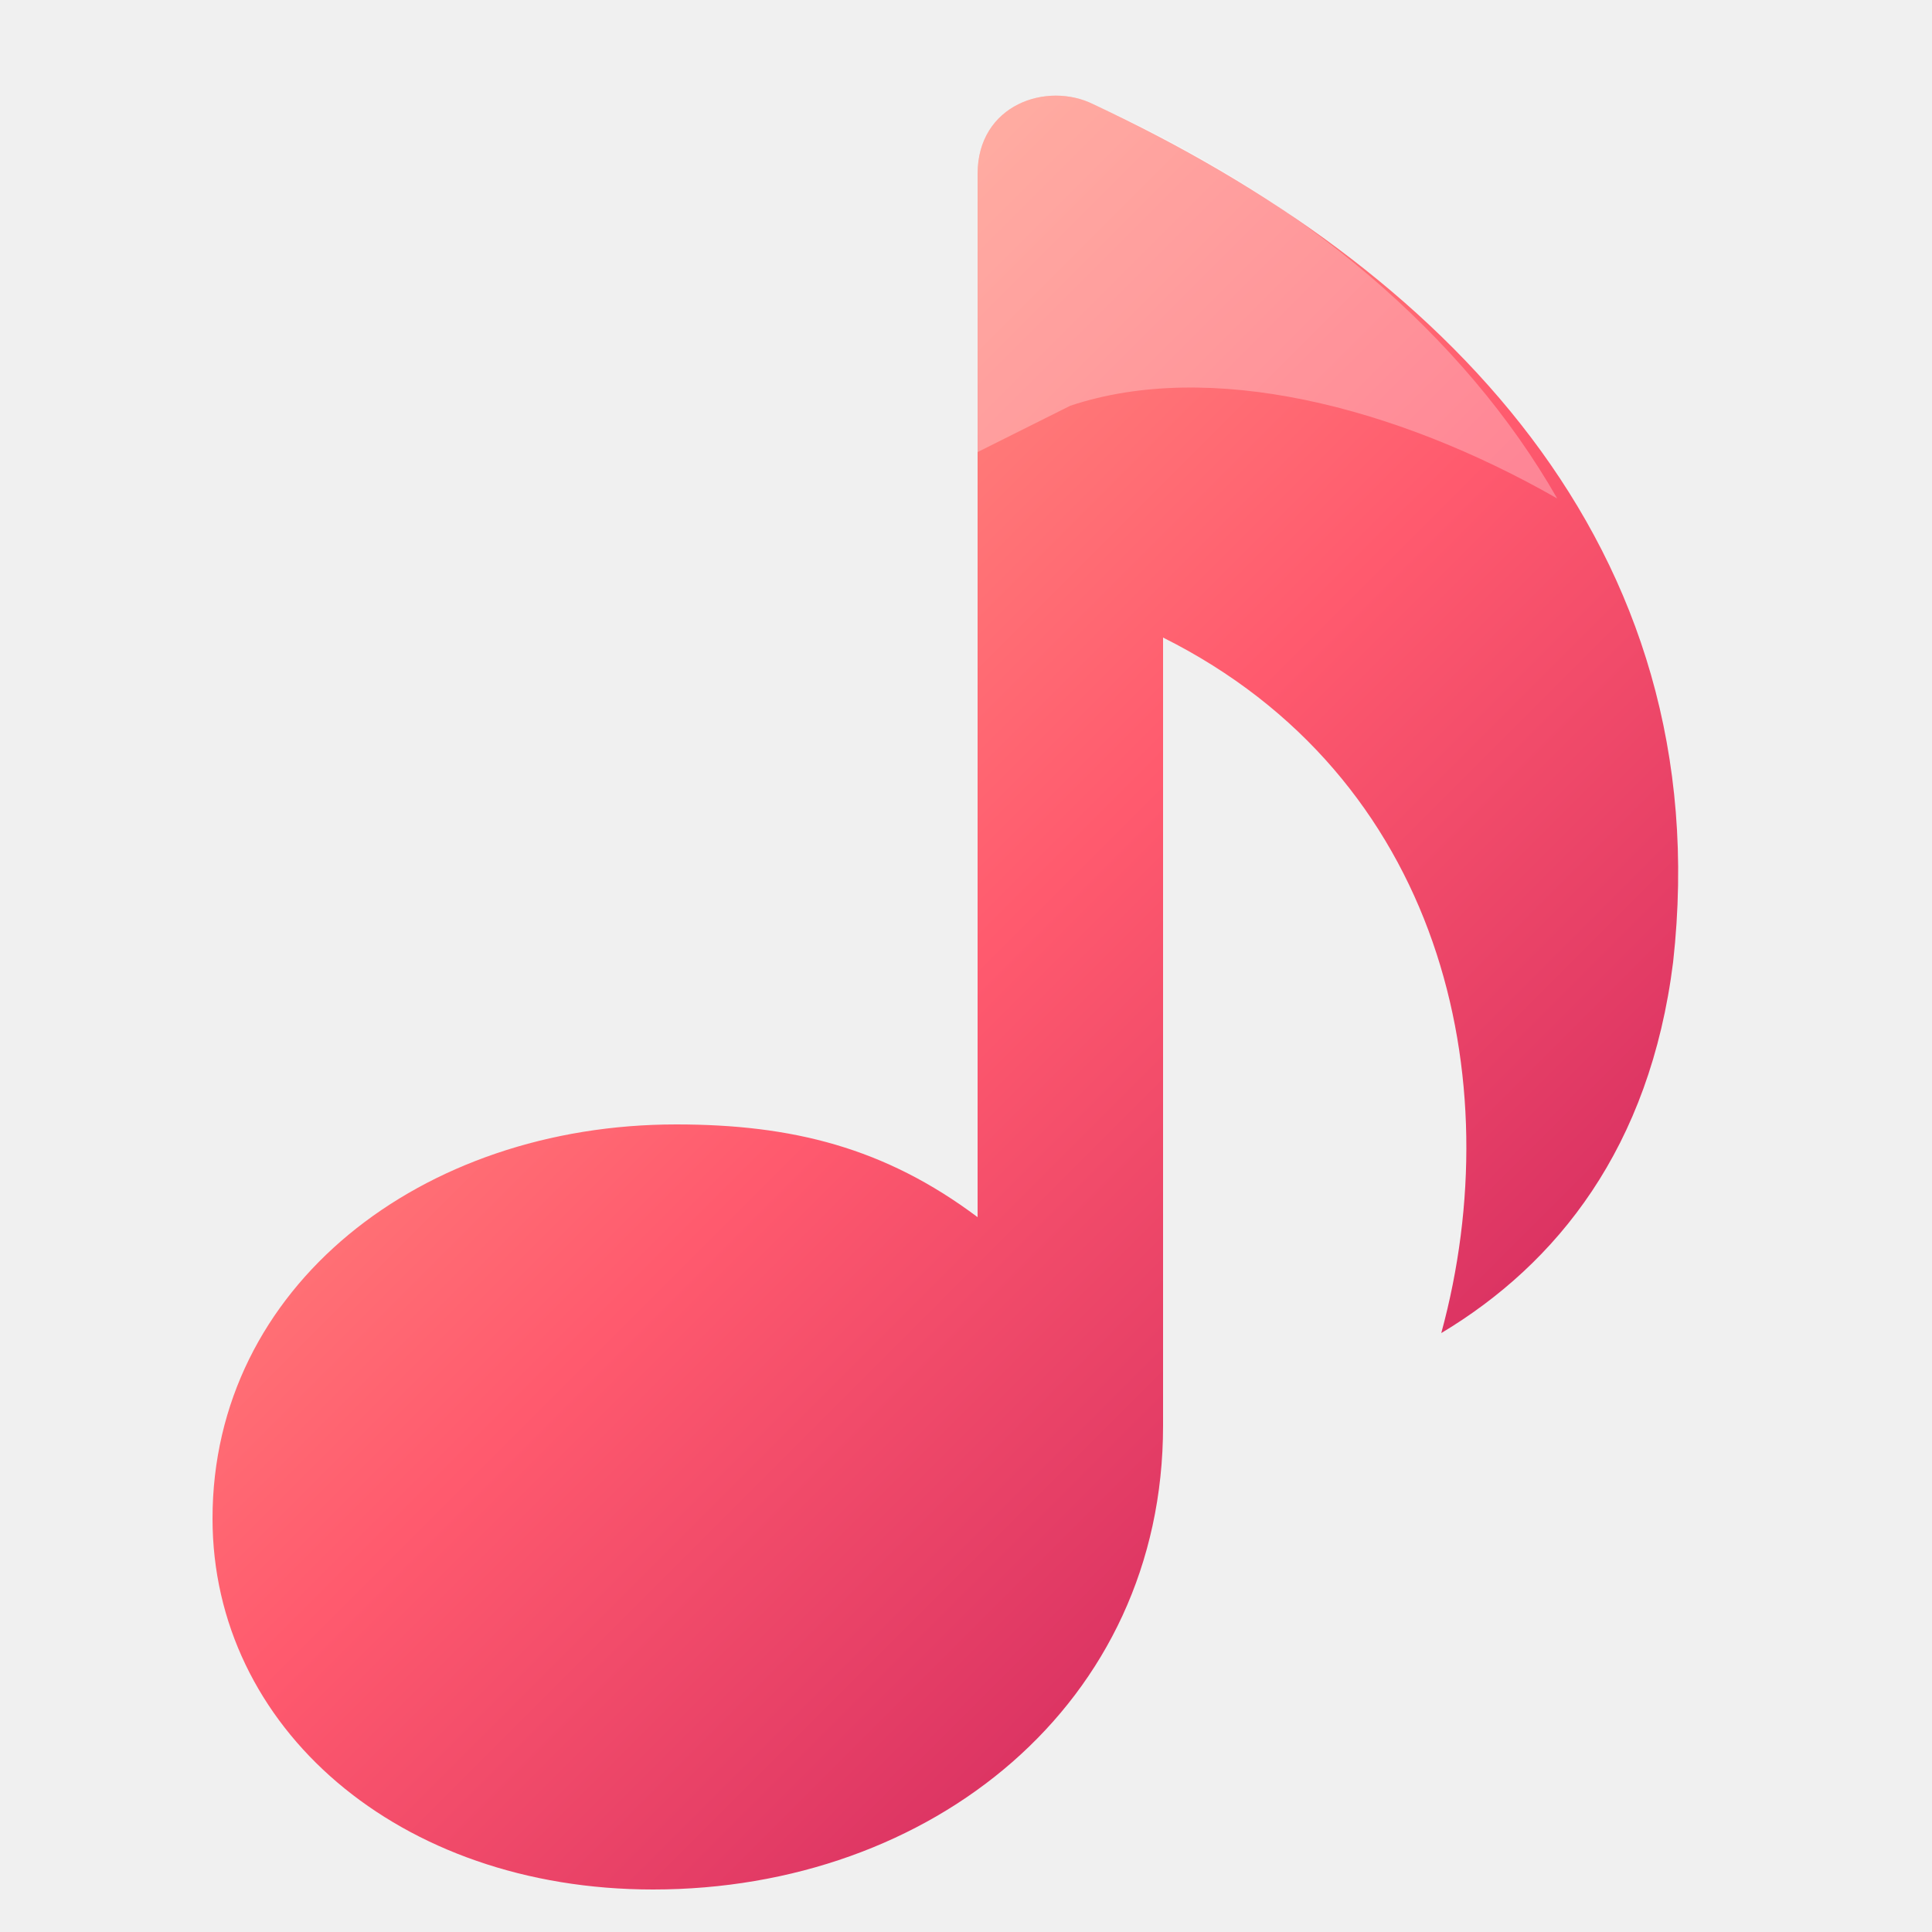
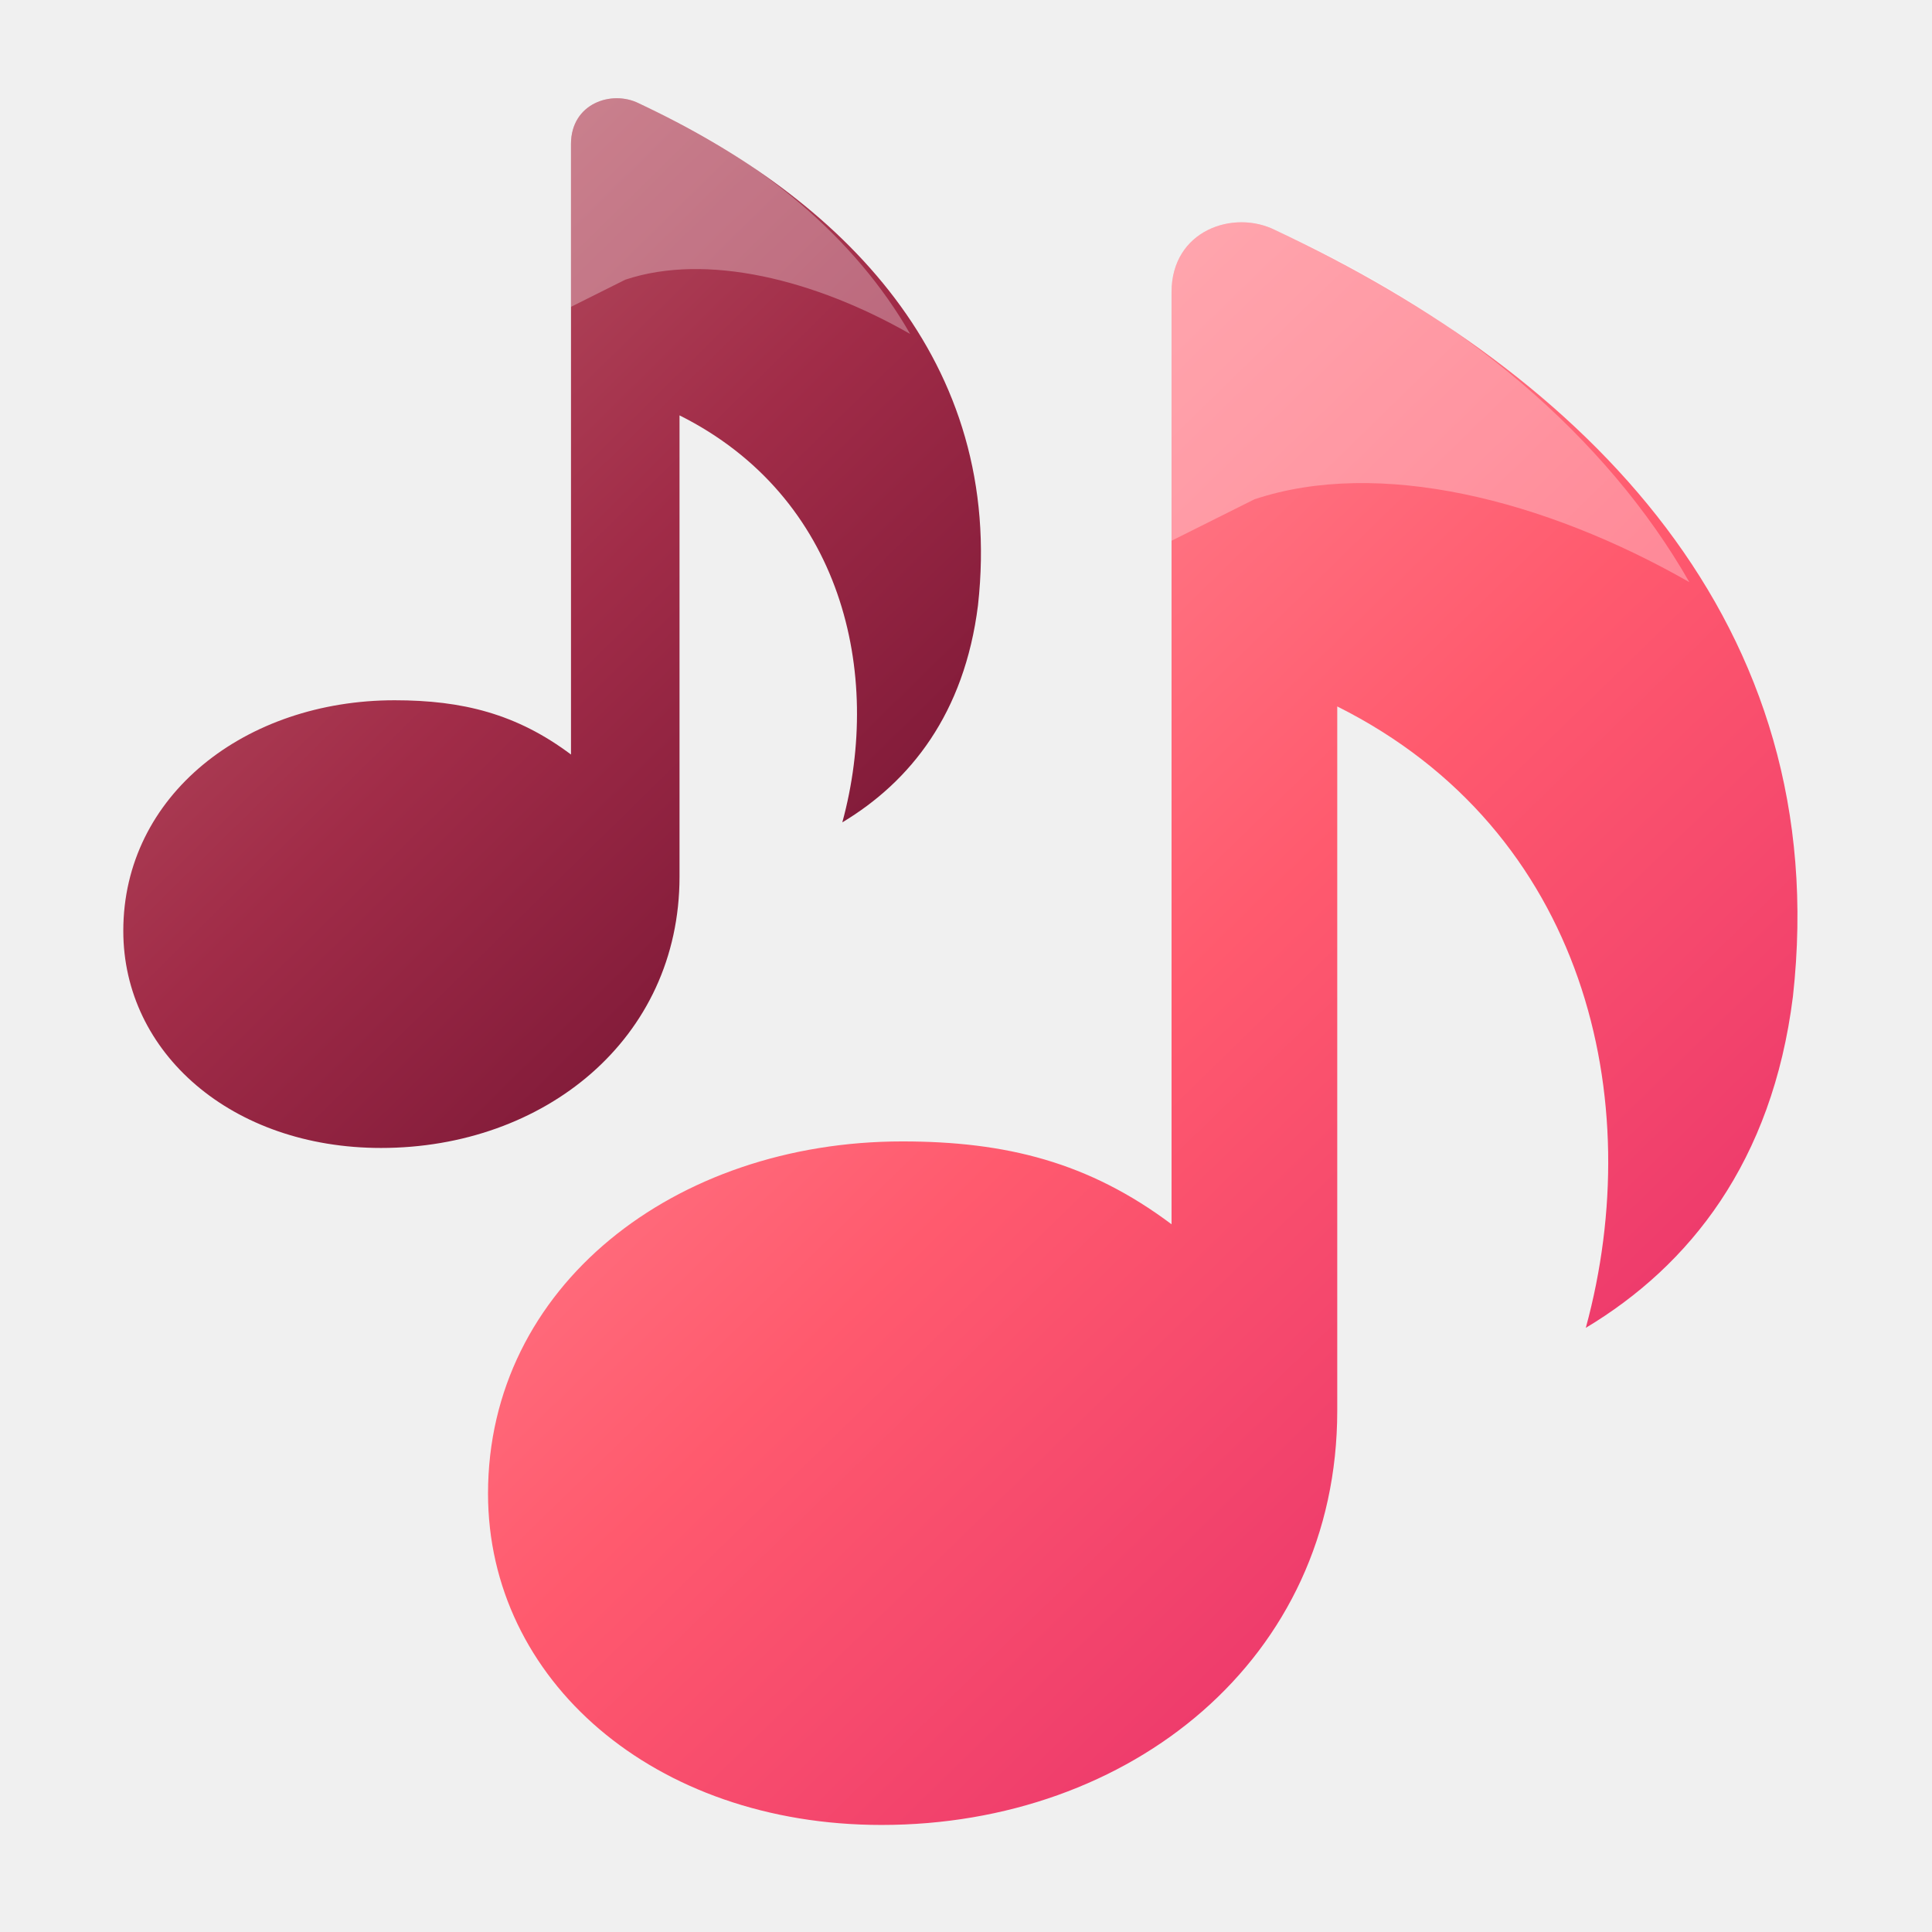
<svg xmlns="http://www.w3.org/2000/svg" width="512" height="512" viewBox="0 0 100 100">
  <defs>
-     <linearGradient id="g" x1="0.1" y1="0" x2="0.9" y2="1">
-       <stop offset="0" stop-color="#FFB38A" />
+     <linearGradient id="mb" x1="0.1" y1="0" x2="0.9" y2="1">
+       <stop offset="0" stop-color="#C0606C" />
+       <stop offset=".5" stop-color="#A12C48" />
+       <stop offset="1" stop-color="#6E1030" />
+     </linearGradient>
+     <linearGradient id="mf" x1="0.1" y1="0" x2="0.9" y2="1">
+       <stop offset="0" stop-color="#FF9AA0" />
      <stop offset=".5" stop-color="#FF5A6E" />
-       <stop offset="1" stop-color="#C2185B" />
+       <stop offset="1" stop-color="#E2266A" />
    </linearGradient>
  </defs>
-   <g transform="translate(50 51) scale(1.2) translate(-51.5 -51)">
-     <path d="M52 16 C52 13 55 12 57 13 C72 20 84 32 82 50 C81 58 77 63 72 66 C75 55 72 42 60 36 L60 70 C60 82 50 90 38 90 C27 90 19 83 19 74 C19 64 28 57 39 57 C44 57 48 58 52 61 Z" fill="url(#g)" />
-     <path d="M52 16 C52 13 55 12 57 13 C66 17 73 23 77 30 C70 26 62 24 56 26 L52 28 Z" fill="#fff" opacity=".28" />
+   <g transform="translate(-6.96 -3.78) scale(0.7022)">
+     <path d="M52 16 C52 13 55 12 57 13 C72 20 84 32 82 50 C81 58 77 63 72 66 C75 55 72 42 60 36 L60 70 C60 82 50 90 38 90 C27 90 19 83 19 74 C19 64 28 57 39 57 C44 57 48 58 52 61 Z" fill="url(#mb)" />
+     <path d="M52 16 C52 13 55 12 57 13 C66 17 73 23 77 30 C70 26 62 24 56 26 L52 28 Z" fill="#fff" opacity=".3" />
+   </g>
+   <g transform="translate(4.89 -2.03) scale(1.0721)">
+     <path d="M52 16 C52 13 55 12 57 13 C72 20 84 32 82 50 C81 58 77 63 72 66 C75 55 72 42 60 36 L60 70 C60 82 50 90 38 90 C27 90 19 83 19 74 C19 64 28 57 39 57 C44 57 48 58 52 61 Z" fill="url(#mf)" />
+     <path d="M52 16 C52 13 55 12 57 13 C66 17 73 23 77 30 C70 26 62 24 56 26 L52 28 Z" fill="#fff" opacity=".3" />
  </g>
</svg>
